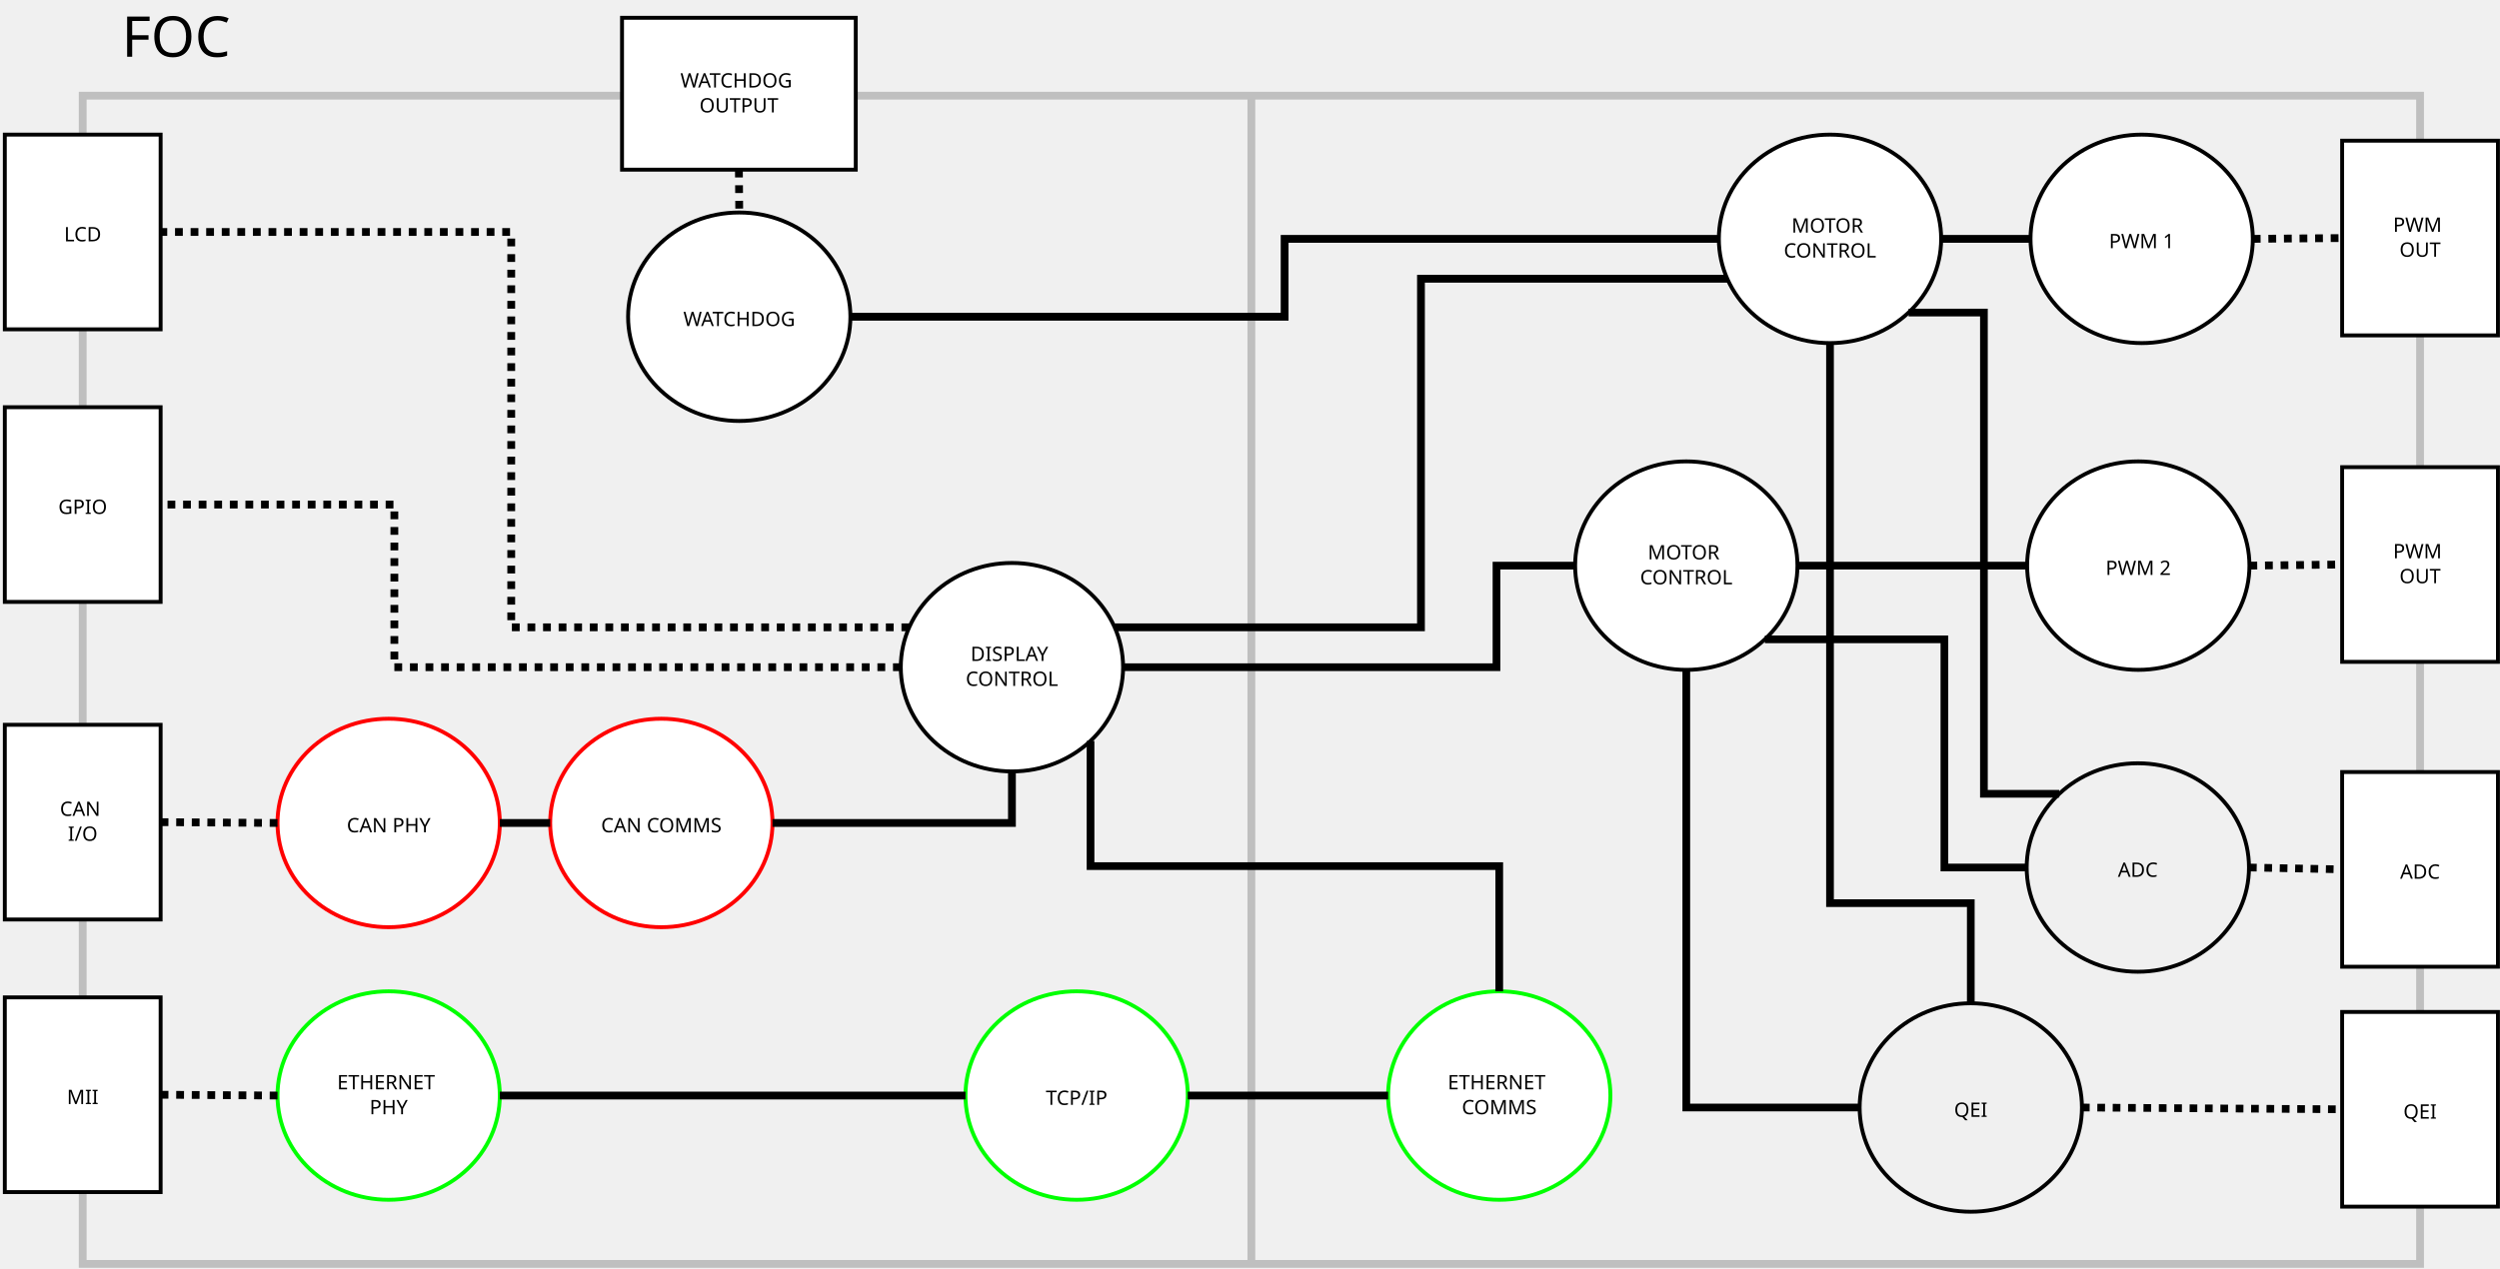
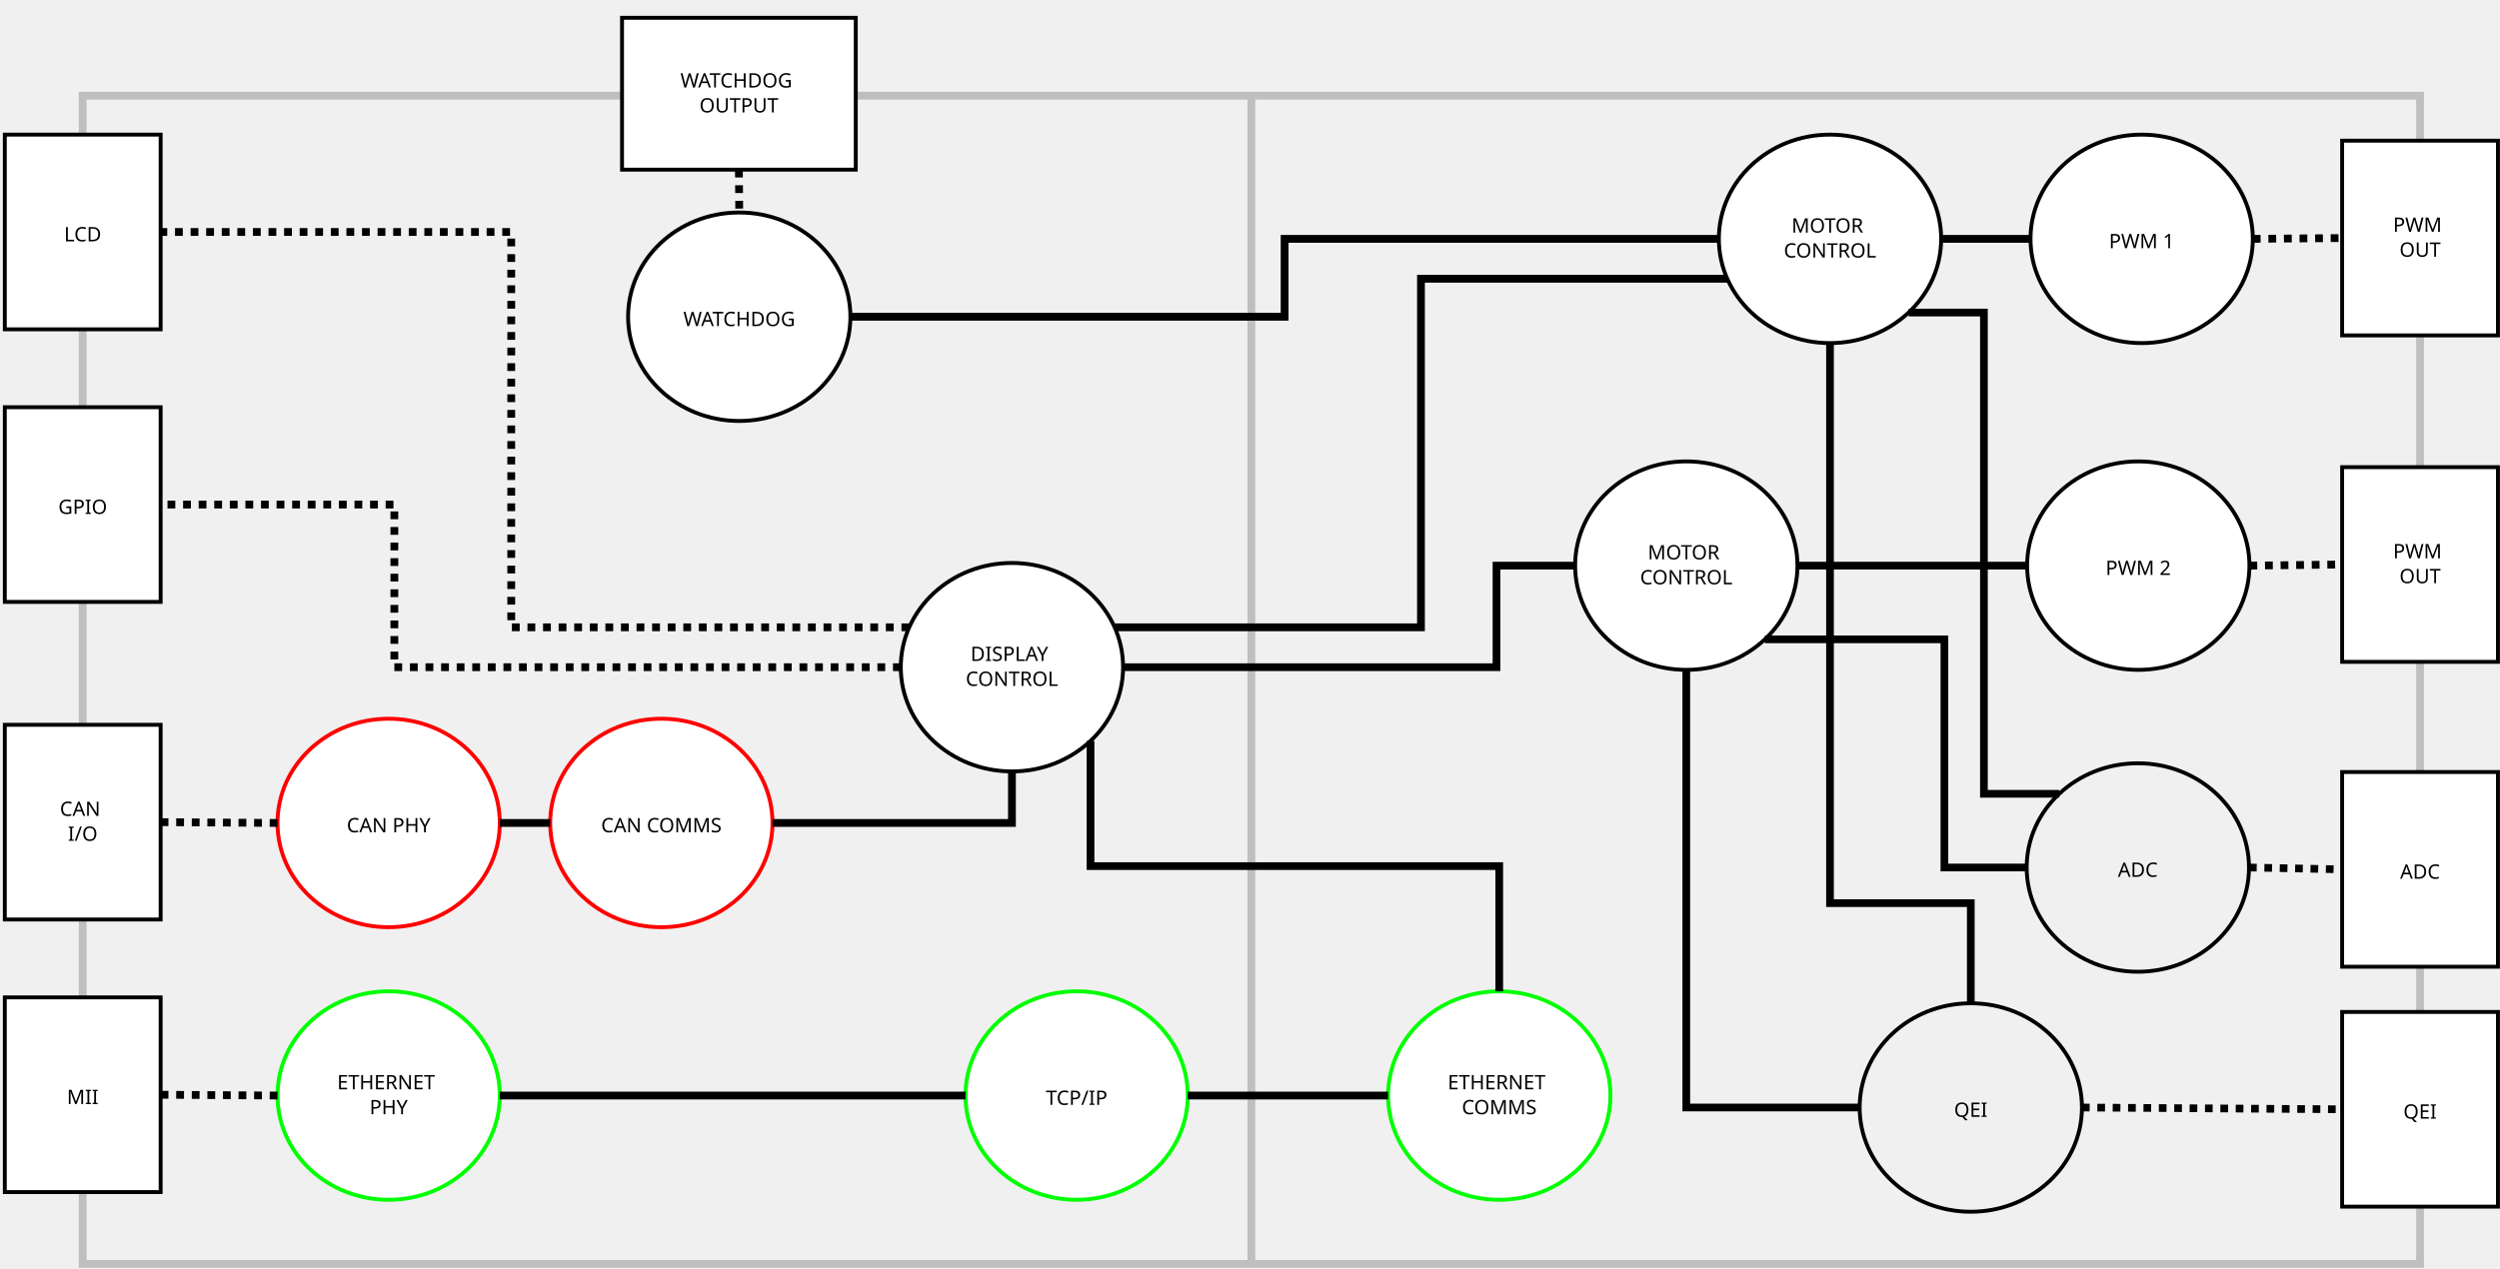
<svg xmlns="http://www.w3.org/2000/svg" width="65cm" height="33cm" viewBox="-2 11 1299 660">
  <rect style="fill: none; fill-opacity:0; stroke-width: 4.053; stroke: #bfbfbf" x="40.53" y="60.795" width="1215.9" height="607.95" />
  <line style="fill: none; fill-opacity:0; stroke-width: 4.053; stroke: #bfbfbf" x1="648.48" y1="60.795" x2="648.48" y2="668.745" />
  <g>
    <g>
      <ellipse style="fill: #ffffff" cx="199.678" cy="439.278" rx="57.824" ry="54.243" />
      <ellipse style="fill: none; fill-opacity:0; stroke-width: 0.02; stroke: #ffffff" cx="199.678" cy="439.278" rx="57.824" ry="54.243" />
    </g>
    <ellipse style="fill: none; fill-opacity:0; stroke-width: 2.026; stroke: #ff0000" cx="199.678" cy="439.278" rx="57.824" ry="54.243" />
    <text style="fill: #000000;text-anchor:middle;font-size:10.375;font-family:sanserif;font-style:normal;font-weight:normal" x="199.678" y="444.142">
      <tspan x="199.678" y="444.142">CAN PHY</tspan>
    </text>
  </g>
  <g>
    <g>
      <ellipse style="fill: #ffffff" cx="341.533" cy="439.278" rx="57.824" ry="54.243" />
      <ellipse style="fill: none; fill-opacity:0; stroke-width: 0.02; stroke: #ffffff" cx="341.533" cy="439.278" rx="57.824" ry="54.243" />
    </g>
    <ellipse style="fill: none; fill-opacity:0; stroke-width: 2.026; stroke: #ff0000" cx="341.533" cy="439.278" rx="57.824" ry="54.243" />
    <text style="fill: #000000;text-anchor:middle;font-size:10.375;font-family:sanserif;font-style:normal;font-weight:normal" x="341.533" y="444.142">
      <tspan x="341.533" y="444.142">CAN COMMS</tspan>
    </text>
  </g>
  <g>
    <g>
      <ellipse style="fill: #ffffff" cx="199.678" cy="581.133" rx="57.824" ry="54.243" />
      <ellipse style="fill: none; fill-opacity:0; stroke-width: 0.02; stroke: #ffffff" cx="199.678" cy="581.133" rx="57.824" ry="54.243" />
    </g>
    <ellipse style="fill: none; fill-opacity:0; stroke-width: 2.026; stroke: #00ff00" cx="199.678" cy="581.133" rx="57.824" ry="54.243" />
    <text style="fill: #000000;text-anchor:middle;font-size:10.375;font-family:sanserif;font-style:normal;font-weight:normal" x="199.678" y="577.891">
      <tspan x="199.678" y="577.891">ETHERNET</tspan>
      <tspan x="199.678" y="590.86">PHY</tspan>
    </text>
  </g>
  <g>
    <g>
      <ellipse style="fill: #ffffff" cx="557.568" cy="581.133" rx="57.824" ry="54.243" />
      <ellipse style="fill: none; fill-opacity:0; stroke-width: 0.02; stroke: #ffffff" cx="557.568" cy="581.133" rx="57.824" ry="54.243" />
    </g>
    <ellipse style="fill: none; fill-opacity:0; stroke-width: 2.026; stroke: #00ff00" cx="557.568" cy="581.133" rx="57.824" ry="54.243" />
    <text style="fill: #000000;text-anchor:middle;font-size:10.375;font-family:sanserif;font-style:normal;font-weight:normal" x="557.568" y="585.997">
      <tspan x="557.568" y="585.997">TCP/IP</tspan>
    </text>
  </g>
  <g>
    <g>
      <ellipse style="fill: #ffffff" cx="523.918" cy="358.218" rx="57.824" ry="54.243" />
      <ellipse style="fill: none; fill-opacity:0; stroke-width: 0.02; stroke: #ffffff" cx="523.918" cy="358.218" rx="57.824" ry="54.243" />
    </g>
    <ellipse style="fill: none; fill-opacity:0; stroke-width: 2.026; stroke: #000000" cx="523.918" cy="358.218" rx="57.824" ry="54.243" />
    <text style="fill: #000000;text-anchor:middle;font-size:10.375;font-family:sanserif;font-style:normal;font-weight:normal" x="523.918" y="354.976">
      <tspan x="523.918" y="354.976">DISPLAY</tspan>
      <tspan x="523.918" y="367.945">CONTROL</tspan>
    </text>
  </g>
  <g>
    <g>
      <ellipse style="fill: #ffffff" cx="382.063" cy="175.833" rx="57.824" ry="54.243" />
      <ellipse style="fill: none; fill-opacity:0; stroke-width: 0.02; stroke: #ffffff" cx="382.063" cy="175.833" rx="57.824" ry="54.243" />
    </g>
    <ellipse style="fill: none; fill-opacity:0; stroke-width: 2.026; stroke: #000000" cx="382.063" cy="175.833" rx="57.824" ry="54.243" />
    <text style="fill: #000000;text-anchor:middle;font-size:10.375;font-family:sanserif;font-style:normal;font-weight:normal" x="382.063" y="180.697">
      <tspan x="382.063" y="180.697">WATCHDOG</tspan>
    </text>
  </g>
  <g>
    <g>
      <ellipse style="fill: #ffffff" cx="1111.61" cy="135.303" rx="57.824" ry="54.243" />
      <ellipse style="fill: none; fill-opacity:0; stroke-width: 0.02; stroke: #ffffff" cx="1111.61" cy="135.303" rx="57.824" ry="54.243" />
    </g>
    <ellipse style="fill: none; fill-opacity:0; stroke-width: 2.026; stroke: #000000" cx="1111.61" cy="135.303" rx="57.824" ry="54.243" />
    <text style="fill: #000000;text-anchor:middle;font-size:10.375;font-family:sanserif;font-style:normal;font-weight:normal" x="1111.61" y="140.167">
      <tspan x="1111.61" y="140.167">PWM 1</tspan>
    </text>
  </g>
  <g>
    <g>
      <ellipse style="fill: #ffffff" cx="949.483" cy="135.303" rx="57.824" ry="54.243" />
      <ellipse style="fill: none; fill-opacity:0; stroke-width: 0.02; stroke: #ffffff" cx="949.483" cy="135.303" rx="57.824" ry="54.243" />
    </g>
    <ellipse style="fill: none; fill-opacity:0; stroke-width: 2.026; stroke: #000000" cx="949.483" cy="135.303" rx="57.824" ry="54.243" />
    <text style="fill: #000000;text-anchor:middle;font-size:10.375;font-family:sanserif;font-style:normal;font-weight:normal" x="949.483" y="132.061">
      <tspan x="949.483" y="132.061">MOTOR</tspan>
      <tspan x="949.483" y="145.03">CONTROL</tspan>
    </text>
  </g>
  <g>
    <g>
      <ellipse style="fill: #ffffff" cx="777.423" cy="581.133" rx="57.824" ry="54.243" />
      <ellipse style="fill: none; fill-opacity:0; stroke-width: 0.02; stroke: #ffffff" cx="777.423" cy="581.133" rx="57.824" ry="54.243" />
    </g>
    <ellipse style="fill: none; fill-opacity:0; stroke-width: 2.026; stroke: #00ff00" cx="777.423" cy="581.133" rx="57.824" ry="54.243" />
    <text style="fill: #000000;text-anchor:middle;font-size:10.375;font-family:sanserif;font-style:normal;font-weight:normal" x="777.423" y="577.891">
      <tspan x="777.423" y="577.891">ETHERNET</tspan>
      <tspan x="777.423" y="590.86">COMMS</tspan>
    </text>
  </g>
  <line style="fill: none; fill-opacity:0; stroke-width: 4.053; stroke: #000000" x1="257.502" y1="581.133" x2="499.745" y2="581.133" />
  <line style="fill: none; fill-opacity:0; stroke-width: 4.053; stroke: #000000" x1="615.392" y1="581.133" x2="719.6" y2="581.133" />
  <line style="fill: none; fill-opacity:0; stroke-width: 4.053; stroke: #000000" x1="257.502" y1="439.278" x2="283.71" y2="439.278" />
  <polyline style="fill: none; fill-opacity:0; stroke-width: 4.053; stroke: #000000" points="399.357,439.278 523.918,439.278 523.918,412.461 " />
  <polyline style="fill: none; fill-opacity:0; stroke-width: 4.053; stroke: #000000" points="577.341,337.46 736.701,337.46 736.701,156.061 896.062,156.061 " />
  <polyline style="fill: none; fill-opacity:0; stroke-width: 4.053; stroke: #000000" points="439.887,175.833 665.773,175.833 665.773,135.303 891.66,135.303 " />
  <line style="fill: none; fill-opacity:0; stroke-width: 4.053; stroke: #000000" x1="1007.31" y1="135.303" x2="1053.78" y2="135.303" />
  <g>
    <g>
      <rect style="fill: #ffffff" x="0" y="388.191" width="81.06" height="101.325" />
      <rect style="fill: none; fill-opacity:0; stroke-width: 0.02; stroke: #ffffff" x="0" y="388.191" width="81.06" height="101.325" />
    </g>
    <rect style="fill: none; fill-opacity:0; stroke-width: 2.026; stroke: #000000" x="0" y="388.191" width="81.06" height="101.325" />
    <text style="fill: #000000;text-anchor:middle;font-size:10.375;font-family:sanserif;font-style:normal;font-weight:normal" x="40.53" y="435.611">
      <tspan x="40.53" y="435.611">CAN</tspan>
      <tspan x="40.53" y="448.581">I/O</tspan>
    </text>
  </g>
  <g>
    <g>
      <rect style="fill: #ffffff" x="0" y="530.046" width="81.06" height="101.325" />
      <rect style="fill: none; fill-opacity:0; stroke-width: 0.02; stroke: #ffffff" x="0" y="530.046" width="81.06" height="101.325" />
    </g>
    <rect style="fill: none; fill-opacity:0; stroke-width: 2.026; stroke: #000000" x="0" y="530.046" width="81.06" height="101.325" />
    <text style="fill: #000000;text-anchor:middle;font-size:10.375;font-family:sanserif;font-style:normal;font-weight:normal" x="40.53" y="585.572">
      <tspan x="40.53" y="585.572">MII</tspan>
    </text>
  </g>
  <g>
    <g>
      <rect style="fill: #ffffff" x="0" y="222.915" width="81.06" height="101.325" />
      <rect style="fill: none; fill-opacity:0; stroke-width: 0.02; stroke: #ffffff" x="0" y="222.915" width="81.06" height="101.325" />
    </g>
    <rect style="fill: none; fill-opacity:0; stroke-width: 2.026; stroke: #000000" x="0" y="222.915" width="81.06" height="101.325" />
    <text style="fill: #000000;text-anchor:middle;font-size:10.375;font-family:sanserif;font-style:normal;font-weight:normal" x="40.53" y="278.441">
      <tspan x="40.53" y="278.441">GPIO</tspan>
    </text>
  </g>
  <g>
    <g>
      <rect style="fill: #ffffff" x="0" y="81.06" width="81.06" height="101.325" />
      <rect style="fill: none; fill-opacity:0; stroke-width: 0.02; stroke: #ffffff" x="0" y="81.06" width="81.06" height="101.325" />
    </g>
    <rect style="fill: none; fill-opacity:0; stroke-width: 2.026; stroke: #000000" x="0" y="81.06" width="81.06" height="101.325" />
    <text style="fill: #000000;text-anchor:middle;font-size:10.375;font-family:sanserif;font-style:normal;font-weight:normal" x="40.53" y="136.586">
      <tspan x="40.53" y="136.586">LCD</tspan>
    </text>
  </g>
  <g>
    <g>
      <rect style="fill: #ffffff" x="1215.9" y="84.216" width="81.06" height="101.325" />
      <rect style="fill: none; fill-opacity:0; stroke-width: 0.02; stroke: #ffffff" x="1215.9" y="84.216" width="81.06" height="101.325" />
    </g>
    <rect style="fill: none; fill-opacity:0; stroke-width: 2.026; stroke: #000000" x="1215.9" y="84.216" width="81.06" height="101.325" />
    <text style="fill: #000000;text-anchor:middle;font-size:10.375;font-family:sanserif;font-style:normal;font-weight:normal" x="1256.43" y="131.636">
      <tspan x="1256.43" y="131.636">PWM</tspan>
      <tspan x="1256.43" y="144.606">OUT</tspan>
    </text>
  </g>
  <g>
    <g>
      <rect style="fill: #ffffff" x="321.084" y="20.265" width="121.59" height="79.034" />
      <rect style="fill: none; fill-opacity:0; stroke-width: 0.02; stroke: #ffffff" x="321.084" y="20.265" width="121.59" height="79.034" />
    </g>
    <rect style="fill: none; fill-opacity:0; stroke-width: 2.026; stroke: #000000" x="321.084" y="20.265" width="121.59" height="79.034" />
    <text style="fill: #000000;text-anchor:middle;font-size:10.375;font-family:sanserif;font-style:normal;font-weight:normal" x="381.879" y="56.539">
      <tspan x="381.879" y="56.539">WATCHDOG</tspan>
      <tspan x="381.879" y="69.509">OUTPUT</tspan>
    </text>
  </g>
  <line style="fill: none; fill-opacity:0; stroke-width: 4.053; stroke-dasharray: 4.053; stroke: #000000" x1="381.879" y1="99.299" x2="382.063" y2="121.59" />
  <line style="fill: none; fill-opacity:0; stroke-width: 4.053; stroke-dasharray: 4.053; stroke: #000000" x1="141.855" y1="439.278" x2="81.06" y2="438.854" />
  <line style="fill: none; fill-opacity:0; stroke-width: 4.053; stroke-dasharray: 4.053; stroke: #000000" x1="141.855" y1="581.133" x2="81.06" y2="580.709" />
  <polyline style="fill: none; fill-opacity:0; stroke-width: 4.053; stroke-dasharray: 4.053; stroke: #000000" points="466.095,358.218 202.65,358.218 202.65,273.578 81.06,273.578 " />
  <polyline style="fill: none; fill-opacity:0; stroke-width: 4.053; stroke-dasharray: 4.053; stroke: #000000" points="470.497,337.46 263.445,337.46 263.445,131.723 81.06,131.723 " />
  <line style="fill: none; fill-opacity:0; stroke-width: 4.053; stroke-dasharray: 4.053; stroke: #000000" x1="1169.42" y1="135.303" x2="1215.9" y2="134.879" />
-   <text style="fill: #000000;text-anchor:start;font-size:29.281;font-family:sanserif;font-style:normal;font-weight:normal" x="60.795" y="40.53">
-     <tspan x="60.795" y="40.53">FOC</tspan>
-   </text>
  <g>
    <g>
      <rect style="fill: #ffffff" x="1215.9" y="412.77" width="81.06" height="101.325" />
      <rect style="fill: none; fill-opacity:0; stroke-width: 0.02; stroke: #ffffff" x="1215.9" y="412.77" width="81.06" height="101.325" />
    </g>
    <rect style="fill: none; fill-opacity:0; stroke-width: 2.026; stroke: #000000" x="1215.9" y="412.77" width="81.06" height="101.325" />
    <text style="fill: #000000;text-anchor:middle;font-size:10.375;font-family:sanserif;font-style:normal;font-weight:normal" x="1256.43" y="468.296">
      <tspan x="1256.43" y="468.296">ADC</tspan>
    </text>
  </g>
  <g>
    <g>
      <rect style="fill: #ffffff" x="1215.9" y="537.625" width="81.06" height="101.325" />
      <rect style="fill: none; fill-opacity:0; stroke-width: 0.02; stroke: #ffffff" x="1215.9" y="537.625" width="81.06" height="101.325" />
    </g>
    <rect style="fill: none; fill-opacity:0; stroke-width: 2.026; stroke: #000000" x="1215.9" y="537.625" width="81.06" height="101.325" />
    <text style="fill: #000000;text-anchor:middle;font-size:10.375;font-family:sanserif;font-style:normal;font-weight:normal" x="1256.43" y="593.151">
      <tspan x="1256.43" y="593.151">QEI</tspan>
    </text>
  </g>
  <g>
    <ellipse style="fill: #ffffff" cx="1109.85" cy="305.356" rx="57.824" ry="54.243" />
    <ellipse style="fill: none; fill-opacity:0; stroke-width: 0.02; stroke: #ffffff" cx="1109.85" cy="305.356" rx="57.824" ry="54.243" />
  </g>
  <g>
    <g>
      <ellipse style="fill: #ffffff" cx="874.723" cy="305.356" rx="57.824" ry="54.243" />
      <ellipse style="fill: none; fill-opacity:0; stroke-width: 0.02; stroke: #ffffff" cx="874.723" cy="305.356" rx="57.824" ry="54.243" />
    </g>
    <ellipse style="fill: none; fill-opacity:0; stroke-width: 2.026; stroke: #000000" cx="874.723" cy="305.356" rx="57.824" ry="54.243" />
    <text style="fill: #000000;text-anchor:middle;font-size:10.375;font-family:sanserif;font-style:normal;font-weight:normal" x="874.723" y="302.114">
      <tspan x="874.723" y="302.114">MOTOR</tspan>
      <tspan x="874.723" y="315.083">CONTROL</tspan>
    </text>
  </g>
  <g>
    <g>
      <rect style="fill: #ffffff" x="1215.9" y="254.113" width="81.06" height="101.325" />
      <rect style="fill: none; fill-opacity:0; stroke-width: 0.02; stroke: #ffffff" x="1215.9" y="254.113" width="81.06" height="101.325" />
    </g>
    <rect style="fill: none; fill-opacity:0; stroke-width: 2.026; stroke: #000000" x="1215.9" y="254.113" width="81.06" height="101.325" />
    <text style="fill: #000000;text-anchor:middle;font-size:10.375;font-family:sanserif;font-style:normal;font-weight:normal" x="1256.43" y="301.533">
      <tspan x="1256.43" y="301.533">PWM</tspan>
      <tspan x="1256.43" y="314.503">OUT</tspan>
    </text>
  </g>
  <line style="fill: none; fill-opacity:0; stroke-width: 4.053; stroke-dasharray: 4.053; stroke: #000000" x1="1167.67" y1="305.356" x2="1215.9" y2="304.776" />
  <line style="fill: none; fill-opacity:0; stroke-width: 4; stroke: #000000" x1="932.547" y1="305.356" x2="1052.02" y2="305.356" />
  <g>
    <ellipse style="fill: none; fill-opacity:0; stroke-width: 2.026; stroke: #000000" cx="1109.85" cy="305.356" rx="57.824" ry="54.243" />
    <text style="fill: #000000;text-anchor:middle;font-size:10.375;font-family:sanserif;font-style:normal;font-weight:normal" x="1109.85" y="310.22">
      <tspan x="1109.85" y="310.22">PWM 2</tspan>
    </text>
  </g>
  <polyline style="fill: none; fill-opacity:0; stroke-width: 4; stroke: #000000" points="581.742,358.218 775.987,358.218 775.987,305.356 816.9,305.356 " />
  <line style="fill: none; fill-opacity:0; stroke-width: 4; stroke-dasharray: 4; stroke: #000000" x1="1167.45" y1="462.456" x2="1215.9" y2="463.433" />
  <line style="fill: none; fill-opacity:0; stroke-width: 4; stroke-dasharray: 4; stroke: #000000" x1="1080.55" y1="587.356" x2="1215.9" y2="588.288" />
  <polyline style="fill: none; fill-opacity:0; stroke-width: 4; stroke: #000000" points="990.371,173.659 1029.55,173.659 1029.55,424.101 1068.74,424.101 " />
  <polyline style="fill: none; fill-opacity:0; stroke-width: 4; stroke: #000000" points="915.611,343.712 1008.99,343.712 1008.99,462.456 1051.8,462.456 " />
  <polyline style="fill: none; fill-opacity:0; stroke-width: 4; stroke: #000000" points="949.483,189.546 949.483,481 1022.72,481 1022.72,533.113 " />
  <g>
    <ellipse style="fill: none; fill-opacity:0; stroke-width: 2.026; stroke: #000000" cx="1109.62" cy="462.456" rx="57.824" ry="54.243" />
    <text style="fill: #000000;text-anchor:middle;font-size:10.375;font-family:sanserif;font-style:normal;font-weight:normal" x="1109.62" y="467.32">
      <tspan x="1109.62" y="467.32">ADC</tspan>
    </text>
  </g>
  <g>
    <ellipse style="fill: none; fill-opacity:0; stroke-width: 2.026; stroke: #000000" cx="1022.72" cy="587.356" rx="57.824" ry="54.243" />
    <text style="fill: #000000;text-anchor:middle;font-size:10.375;font-family:sanserif;font-style:normal;font-weight:normal" x="1022.72" y="592.22">
      <tspan x="1022.72" y="592.22">QEI</tspan>
    </text>
  </g>
  <polyline style="fill: none; fill-opacity:0; stroke-width: 4; stroke: #000000" points="564.806,396.574 564.806,461.732 777.423,461.732 777.423,526.891 " />
  <polyline style="fill: none; fill-opacity:0; stroke-width: 4; stroke: #000000" points="874.723,359.599 874.723,587.356 964.9,587.356 " />
</svg>
